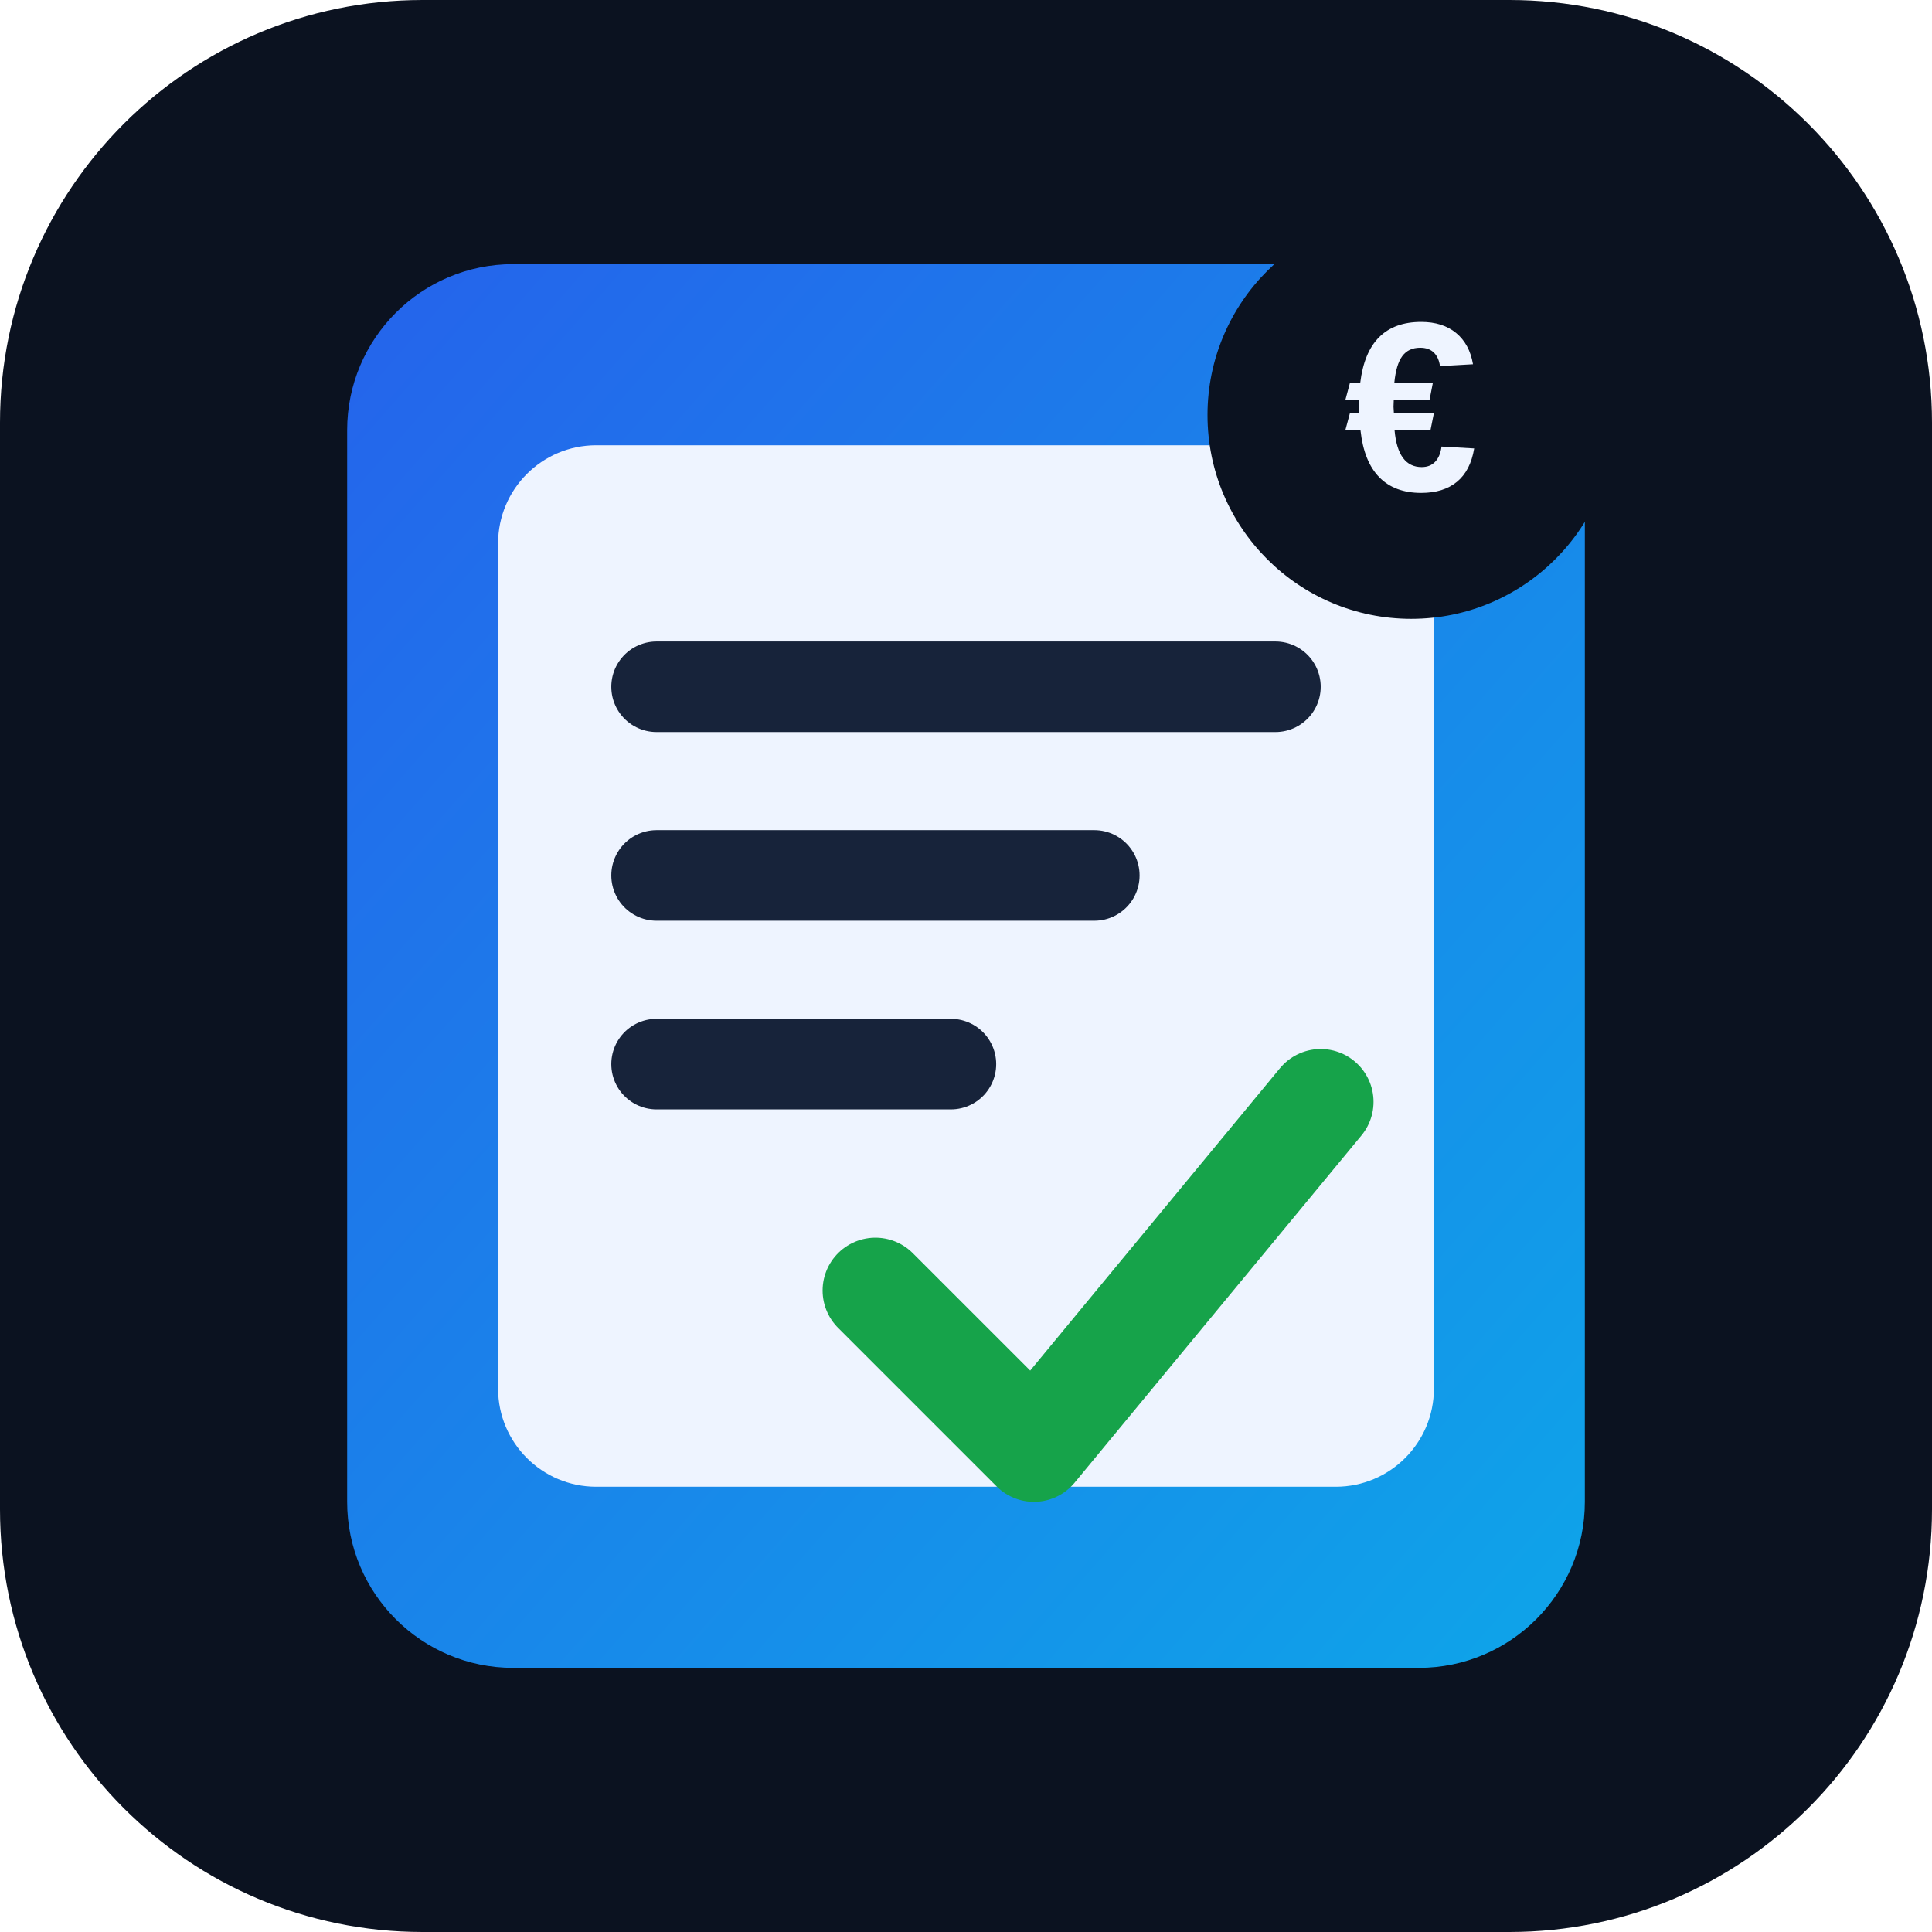
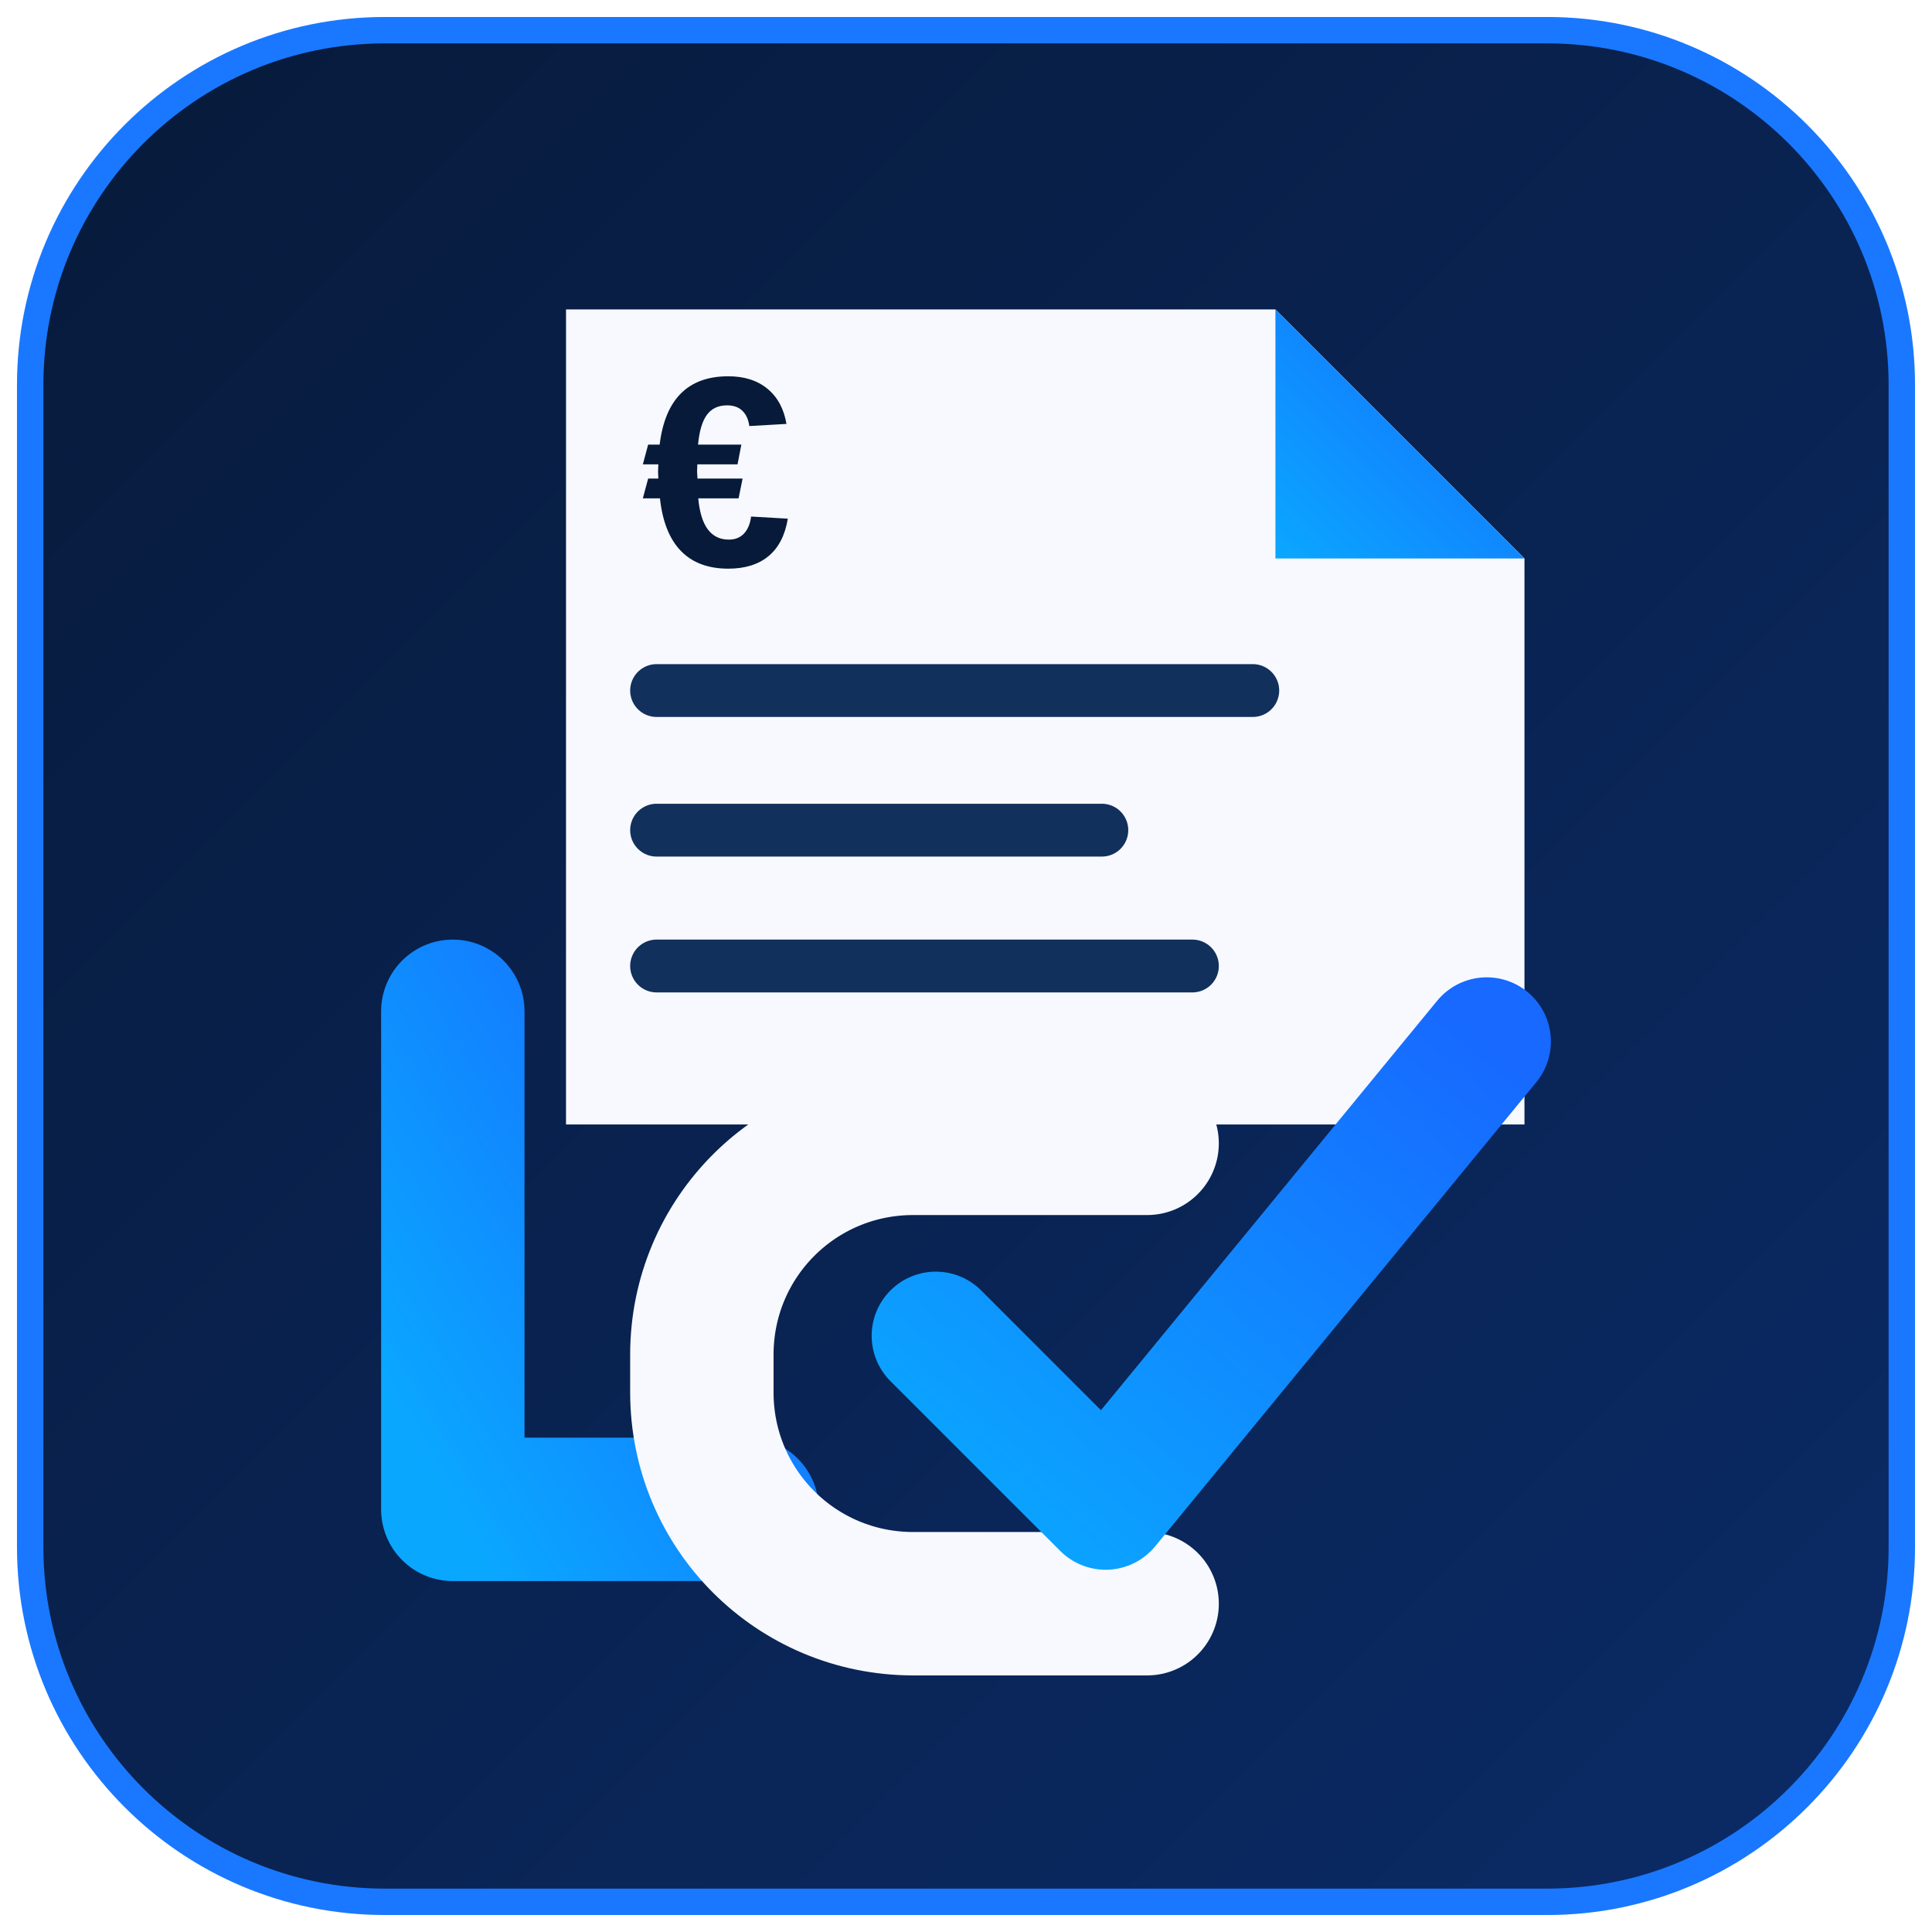
- <svg xmlns="http://www.w3.org/2000/svg" viewBox="0 0 512 512">
+ <svg xmlns="http://www.w3.org/2000/svg" viewBox="0 0 512 512" role="img" aria-label="LohnCheck">
  <defs>
-     <linearGradient id="g" x1="0" y1="0" x2="1" y2="1">
-       <stop offset="0" stop-color="#2563eb" />
-       <stop offset="1" stop-color="#0ea5e9" />
+     <linearGradient id="bg" x1="0" y1="0" x2="1" y2="1">
+       <stop offset="0" stop-color="#071a3a" />
+       <stop offset="1" stop-color="#0b2b67" />
+     </linearGradient>
+     <linearGradient id="blue" x1="0" y1="1" x2="1" y2="0">
+       <stop offset="0" stop-color="#0aa7ff" />
+       <stop offset="1" stop-color="#1769ff" />
    </linearGradient>
  </defs>
-   <rect width="512" height="512" rx="112" fill="#0b1220" />
-   <rect x="92" y="70" width="328" height="372" rx="44" fill="url(#g)" />
-   <rect x="132" y="118" width="248" height="276" rx="26" fill="#eef4ff" />
-   <path d="M174 182h164M174 232h116M174 282h78" stroke="#17233a" stroke-width="24" stroke-linecap="round" />
-   <path d="M232 342l42 42 76-92" fill="none" stroke="#16a34a" stroke-width="28" stroke-linecap="round" stroke-linejoin="round" />
-   <circle cx="374" cy="110" r="54" fill="#0b1220" />
-   <text x="374" y="130" text-anchor="middle" font-size="64" font-family="Arial,sans-serif" font-weight="700" fill="#eef4ff">€</text>
+   <rect x="8" y="8" width="496" height="496" rx="94" fill="url(#bg)" stroke="#1978ff" stroke-width="7" />
+   <path d="M150 82h188l66 66v150H150z" fill="#f7f9ff" />
+   <path d="M338 82v66h66z" fill="url(#blue)" />
+   <text x="170" y="150" font-size="72" font-family="Arial,sans-serif" font-weight="700" fill="#071a3a">€</text>
+   <path d="M174 183h158M174 220h118M174 256h142" stroke="#12305c" stroke-width="14" stroke-linecap="round" />
+   <path d="M120 268v132h78" fill="none" stroke="url(#blue)" stroke-width="38" stroke-linecap="round" stroke-linejoin="round" />
+   <path d="M304 303h-62c-31 0-56 25-56 56v10c0 31 25 56 56 56h62" fill="none" stroke="#f7f9ff" stroke-width="38" stroke-linecap="round" />
+   <path d="M248 354l45 45 101-123" fill="none" stroke="url(#blue)" stroke-width="34" stroke-linecap="round" stroke-linejoin="round" />
</svg>
